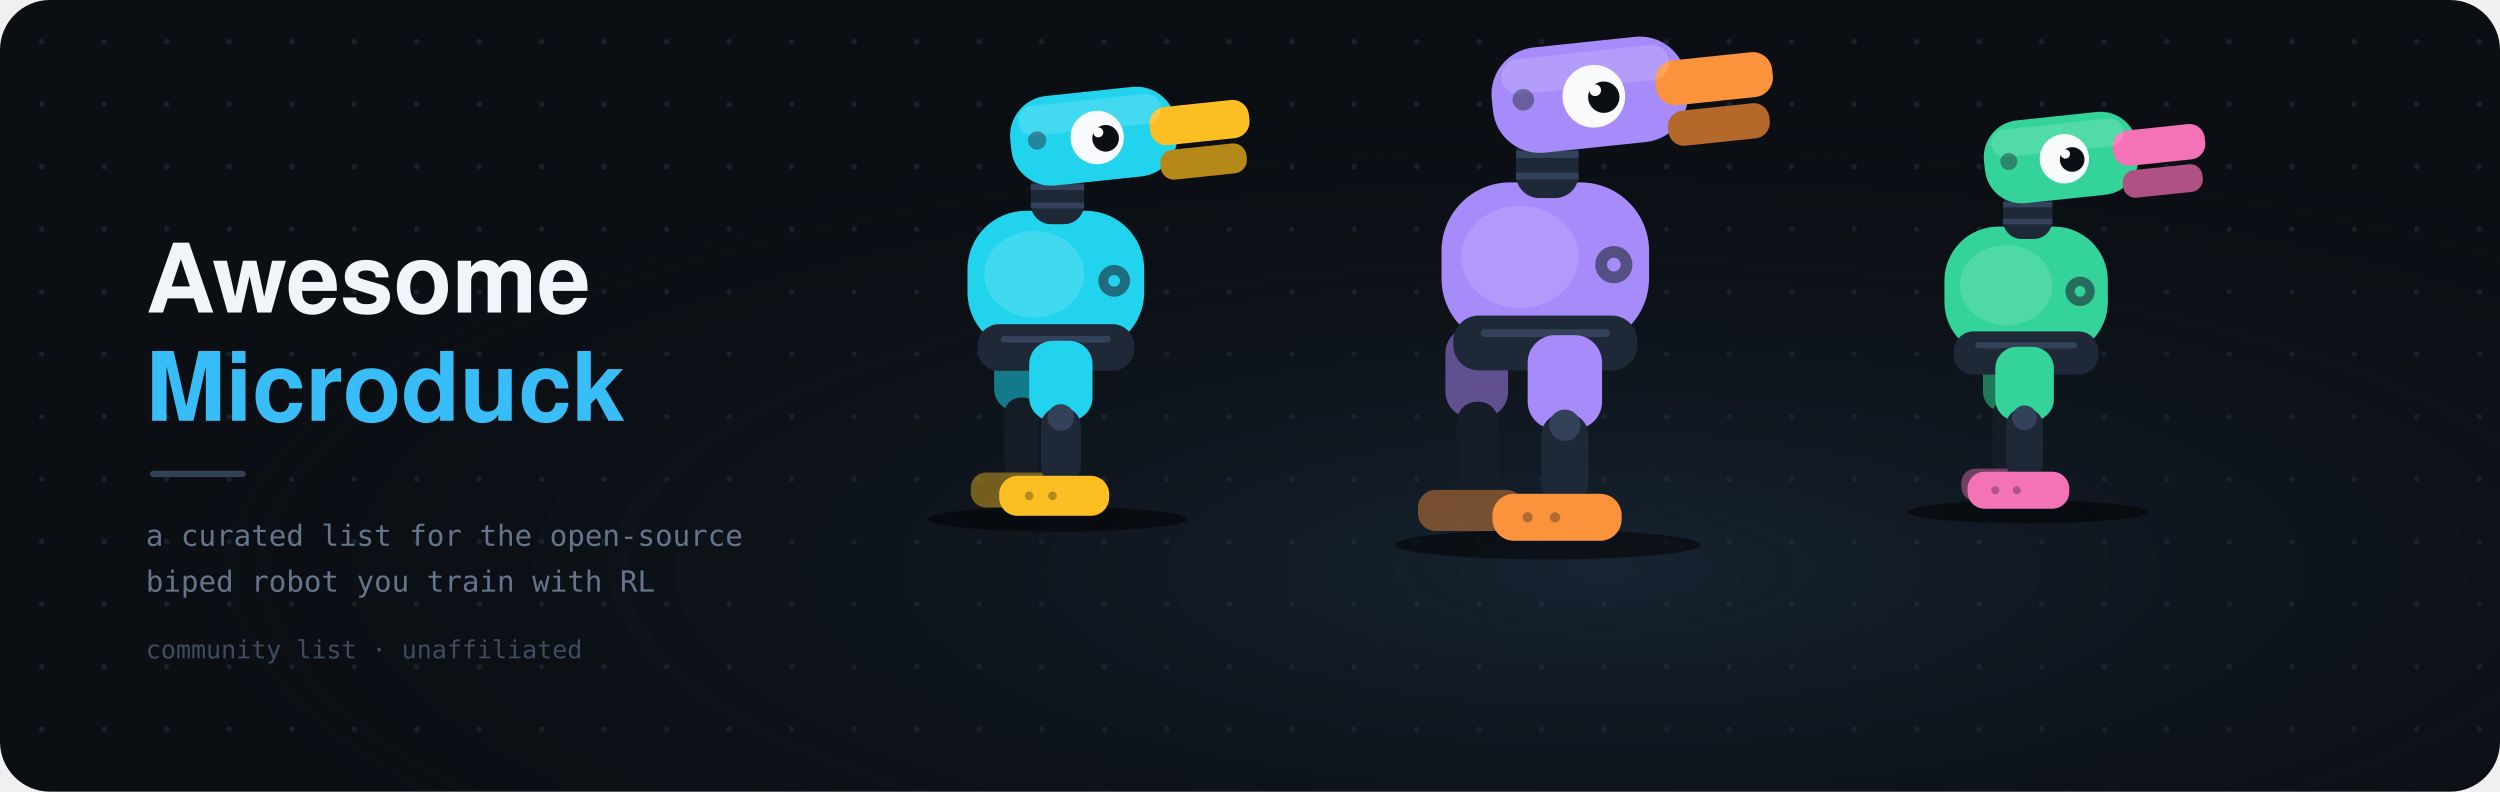
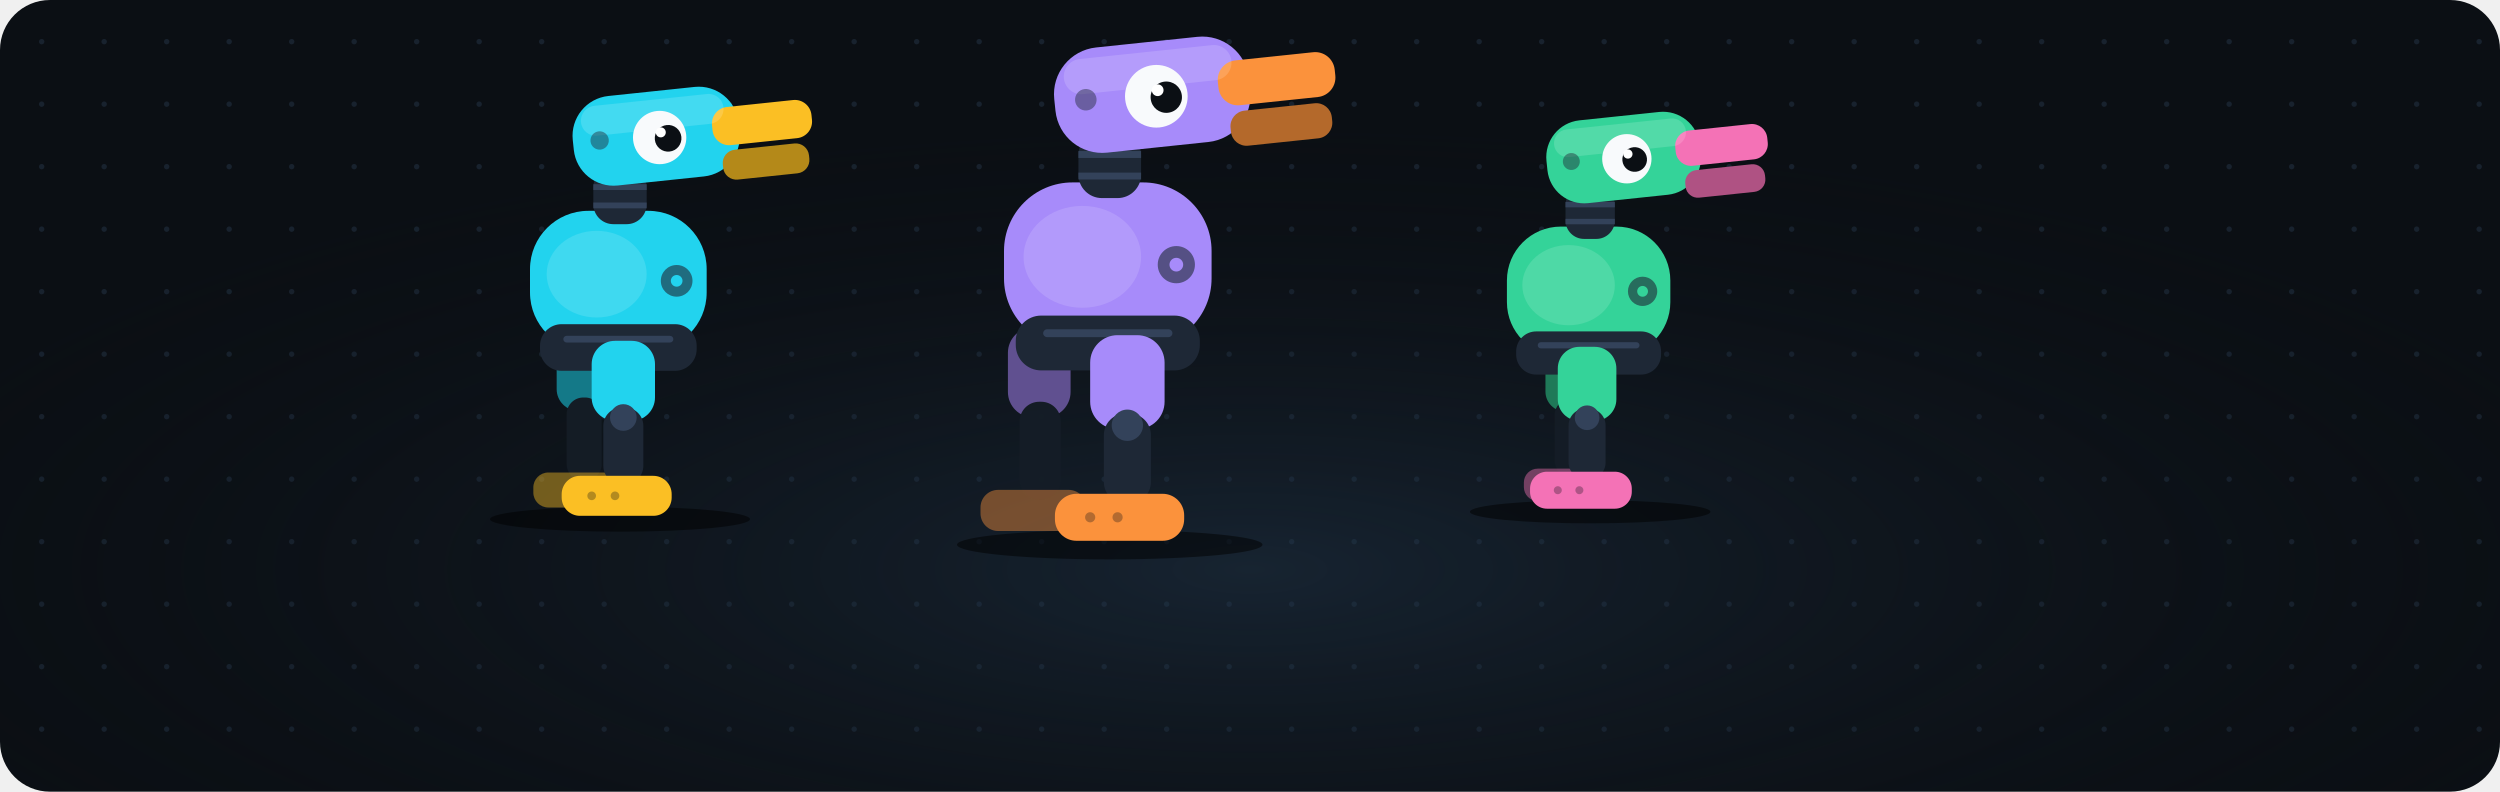
- <svg xmlns="http://www.w3.org/2000/svg" viewBox="0 0 1200 380" width="1200" height="380" role="img" aria-label="Three stylised biped duck robots in cyan, violet and green — an original illustration for the Awesome Microduck list">
+ <svg xmlns="http://www.w3.org/2000/svg" viewBox="0 0 1200 380" width="1200" height="380" role="img" aria-label="Three stylised biped duck robots in cyan, violet and green, an original illustration">
  <defs>
    <clipPath id="c">
      <rect width="1200" height="380" rx="24" />
    </clipPath>
-     <radialGradient id="g" cx="64%" cy="72%" r="58%">
+     <radialGradient id="g" cx="50%" cy="72%" r="58%">
      <stop offset="0" stop-color="#22384E" stop-opacity=".5" />
      <stop offset="1" stop-color="#0B0F14" stop-opacity="0" />
    </radialGradient>
  </defs>
  <g clip-path="url(#c)">
    <rect width="1200" height="380" fill="#0B0F14" />
    <circle cx="20" cy="20" r="1.3" fill="#18222E" />
    <circle cx="20" cy="50" r="1.3" fill="#18222E" />
    <circle cx="20" cy="80" r="1.3" fill="#18222E" />
    <circle cx="20" cy="110" r="1.3" fill="#18222E" />
    <circle cx="20" cy="140" r="1.3" fill="#18222E" />
    <circle cx="20" cy="170" r="1.3" fill="#18222E" />
    <circle cx="20" cy="200" r="1.3" fill="#18222E" />
    <circle cx="20" cy="230" r="1.3" fill="#18222E" />
    <circle cx="20" cy="260" r="1.3" fill="#18222E" />
    <circle cx="20" cy="290" r="1.3" fill="#18222E" />
    <circle cx="20" cy="320" r="1.3" fill="#18222E" />
    <circle cx="20" cy="350" r="1.3" fill="#18222E" />
    <circle cx="50" cy="20" r="1.3" fill="#18222E" />
    <circle cx="50" cy="50" r="1.3" fill="#18222E" />
    <circle cx="50" cy="80" r="1.3" fill="#18222E" />
    <circle cx="50" cy="110" r="1.3" fill="#18222E" />
    <circle cx="50" cy="140" r="1.3" fill="#18222E" />
    <circle cx="50" cy="170" r="1.3" fill="#18222E" />
    <circle cx="50" cy="200" r="1.3" fill="#18222E" />
    <circle cx="50" cy="230" r="1.3" fill="#18222E" />
    <circle cx="50" cy="260" r="1.3" fill="#18222E" />
    <circle cx="50" cy="290" r="1.3" fill="#18222E" />
    <circle cx="50" cy="320" r="1.3" fill="#18222E" />
    <circle cx="50" cy="350" r="1.3" fill="#18222E" />
    <circle cx="80" cy="20" r="1.3" fill="#18222E" />
    <circle cx="80" cy="50" r="1.3" fill="#18222E" />
    <circle cx="80" cy="80" r="1.3" fill="#18222E" />
    <circle cx="80" cy="110" r="1.3" fill="#18222E" />
    <circle cx="80" cy="140" r="1.3" fill="#18222E" />
    <circle cx="80" cy="170" r="1.3" fill="#18222E" />
    <circle cx="80" cy="200" r="1.3" fill="#18222E" />
    <circle cx="80" cy="230" r="1.3" fill="#18222E" />
    <circle cx="80" cy="260" r="1.3" fill="#18222E" />
    <circle cx="80" cy="290" r="1.3" fill="#18222E" />
    <circle cx="80" cy="320" r="1.3" fill="#18222E" />
    <circle cx="80" cy="350" r="1.3" fill="#18222E" />
    <circle cx="110" cy="20" r="1.3" fill="#18222E" />
    <circle cx="110" cy="50" r="1.3" fill="#18222E" />
    <circle cx="110" cy="80" r="1.3" fill="#18222E" />
    <circle cx="110" cy="110" r="1.3" fill="#18222E" />
    <circle cx="110" cy="140" r="1.3" fill="#18222E" />
    <circle cx="110" cy="170" r="1.3" fill="#18222E" />
    <circle cx="110" cy="200" r="1.3" fill="#18222E" />
    <circle cx="110" cy="230" r="1.3" fill="#18222E" />
    <circle cx="110" cy="260" r="1.3" fill="#18222E" />
    <circle cx="110" cy="290" r="1.3" fill="#18222E" />
    <circle cx="110" cy="320" r="1.3" fill="#18222E" />
    <circle cx="110" cy="350" r="1.3" fill="#18222E" />
    <circle cx="140" cy="20" r="1.3" fill="#18222E" />
    <circle cx="140" cy="50" r="1.3" fill="#18222E" />
    <circle cx="140" cy="80" r="1.3" fill="#18222E" />
    <circle cx="140" cy="110" r="1.3" fill="#18222E" />
    <circle cx="140" cy="140" r="1.3" fill="#18222E" />
    <circle cx="140" cy="170" r="1.3" fill="#18222E" />
    <circle cx="140" cy="200" r="1.3" fill="#18222E" />
    <circle cx="140" cy="230" r="1.3" fill="#18222E" />
    <circle cx="140" cy="260" r="1.3" fill="#18222E" />
    <circle cx="140" cy="290" r="1.3" fill="#18222E" />
    <circle cx="140" cy="320" r="1.3" fill="#18222E" />
    <circle cx="140" cy="350" r="1.3" fill="#18222E" />
    <circle cx="170" cy="20" r="1.3" fill="#18222E" />
    <circle cx="170" cy="50" r="1.3" fill="#18222E" />
    <circle cx="170" cy="80" r="1.3" fill="#18222E" />
    <circle cx="170" cy="110" r="1.3" fill="#18222E" />
    <circle cx="170" cy="140" r="1.3" fill="#18222E" />
    <circle cx="170" cy="170" r="1.3" fill="#18222E" />
    <circle cx="170" cy="200" r="1.3" fill="#18222E" />
    <circle cx="170" cy="230" r="1.3" fill="#18222E" />
    <circle cx="170" cy="260" r="1.3" fill="#18222E" />
    <circle cx="170" cy="290" r="1.3" fill="#18222E" />
    <circle cx="170" cy="320" r="1.3" fill="#18222E" />
    <circle cx="170" cy="350" r="1.3" fill="#18222E" />
    <circle cx="200" cy="20" r="1.3" fill="#18222E" />
    <circle cx="200" cy="50" r="1.3" fill="#18222E" />
    <circle cx="200" cy="80" r="1.3" fill="#18222E" />
    <circle cx="200" cy="110" r="1.3" fill="#18222E" />
    <circle cx="200" cy="140" r="1.3" fill="#18222E" />
    <circle cx="200" cy="170" r="1.3" fill="#18222E" />
    <circle cx="200" cy="200" r="1.3" fill="#18222E" />
    <circle cx="200" cy="230" r="1.3" fill="#18222E" />
    <circle cx="200" cy="260" r="1.3" fill="#18222E" />
    <circle cx="200" cy="290" r="1.3" fill="#18222E" />
    <circle cx="200" cy="320" r="1.3" fill="#18222E" />
    <circle cx="200" cy="350" r="1.3" fill="#18222E" />
    <circle cx="230" cy="20" r="1.3" fill="#18222E" />
    <circle cx="230" cy="50" r="1.3" fill="#18222E" />
    <circle cx="230" cy="80" r="1.3" fill="#18222E" />
    <circle cx="230" cy="110" r="1.3" fill="#18222E" />
    <circle cx="230" cy="140" r="1.3" fill="#18222E" />
    <circle cx="230" cy="170" r="1.3" fill="#18222E" />
    <circle cx="230" cy="200" r="1.3" fill="#18222E" />
    <circle cx="230" cy="230" r="1.3" fill="#18222E" />
    <circle cx="230" cy="260" r="1.3" fill="#18222E" />
    <circle cx="230" cy="290" r="1.3" fill="#18222E" />
    <circle cx="230" cy="320" r="1.3" fill="#18222E" />
    <circle cx="230" cy="350" r="1.3" fill="#18222E" />
    <circle cx="260" cy="20" r="1.3" fill="#18222E" />
    <circle cx="260" cy="50" r="1.3" fill="#18222E" />
    <circle cx="260" cy="80" r="1.3" fill="#18222E" />
    <circle cx="260" cy="110" r="1.3" fill="#18222E" />
    <circle cx="260" cy="140" r="1.3" fill="#18222E" />
    <circle cx="260" cy="170" r="1.3" fill="#18222E" />
    <circle cx="260" cy="200" r="1.3" fill="#18222E" />
    <circle cx="260" cy="230" r="1.3" fill="#18222E" />
    <circle cx="260" cy="260" r="1.3" fill="#18222E" />
    <circle cx="260" cy="290" r="1.3" fill="#18222E" />
    <circle cx="260" cy="320" r="1.3" fill="#18222E" />
    <circle cx="260" cy="350" r="1.3" fill="#18222E" />
    <circle cx="290" cy="20" r="1.3" fill="#18222E" />
    <circle cx="290" cy="50" r="1.3" fill="#18222E" />
    <circle cx="290" cy="80" r="1.3" fill="#18222E" />
    <circle cx="290" cy="110" r="1.3" fill="#18222E" />
    <circle cx="290" cy="140" r="1.3" fill="#18222E" />
    <circle cx="290" cy="170" r="1.3" fill="#18222E" />
    <circle cx="290" cy="200" r="1.3" fill="#18222E" />
    <circle cx="290" cy="230" r="1.3" fill="#18222E" />
    <circle cx="290" cy="260" r="1.3" fill="#18222E" />
    <circle cx="290" cy="290" r="1.3" fill="#18222E" />
    <circle cx="290" cy="320" r="1.3" fill="#18222E" />
    <circle cx="290" cy="350" r="1.3" fill="#18222E" />
    <circle cx="320" cy="20" r="1.3" fill="#18222E" />
    <circle cx="320" cy="50" r="1.3" fill="#18222E" />
    <circle cx="320" cy="80" r="1.3" fill="#18222E" />
    <circle cx="320" cy="110" r="1.3" fill="#18222E" />
    <circle cx="320" cy="140" r="1.3" fill="#18222E" />
    <circle cx="320" cy="170" r="1.3" fill="#18222E" />
    <circle cx="320" cy="200" r="1.3" fill="#18222E" />
    <circle cx="320" cy="230" r="1.3" fill="#18222E" />
    <circle cx="320" cy="260" r="1.3" fill="#18222E" />
    <circle cx="320" cy="290" r="1.3" fill="#18222E" />
    <circle cx="320" cy="320" r="1.3" fill="#18222E" />
    <circle cx="320" cy="350" r="1.3" fill="#18222E" />
    <circle cx="350" cy="20" r="1.3" fill="#18222E" />
    <circle cx="350" cy="50" r="1.3" fill="#18222E" />
    <circle cx="350" cy="80" r="1.3" fill="#18222E" />
    <circle cx="350" cy="110" r="1.3" fill="#18222E" />
    <circle cx="350" cy="140" r="1.3" fill="#18222E" />
    <circle cx="350" cy="170" r="1.3" fill="#18222E" />
    <circle cx="350" cy="200" r="1.3" fill="#18222E" />
    <circle cx="350" cy="230" r="1.3" fill="#18222E" />
    <circle cx="350" cy="260" r="1.3" fill="#18222E" />
    <circle cx="350" cy="290" r="1.3" fill="#18222E" />
    <circle cx="350" cy="320" r="1.3" fill="#18222E" />
    <circle cx="350" cy="350" r="1.3" fill="#18222E" />
    <circle cx="380" cy="20" r="1.3" fill="#18222E" />
    <circle cx="380" cy="50" r="1.3" fill="#18222E" />
    <circle cx="380" cy="80" r="1.3" fill="#18222E" />
    <circle cx="380" cy="110" r="1.3" fill="#18222E" />
    <circle cx="380" cy="140" r="1.3" fill="#18222E" />
    <circle cx="380" cy="170" r="1.3" fill="#18222E" />
    <circle cx="380" cy="200" r="1.3" fill="#18222E" />
    <circle cx="380" cy="230" r="1.3" fill="#18222E" />
    <circle cx="380" cy="260" r="1.3" fill="#18222E" />
    <circle cx="380" cy="290" r="1.3" fill="#18222E" />
    <circle cx="380" cy="320" r="1.3" fill="#18222E" />
    <circle cx="380" cy="350" r="1.3" fill="#18222E" />
    <circle cx="410" cy="20" r="1.3" fill="#18222E" />
    <circle cx="410" cy="50" r="1.3" fill="#18222E" />
    <circle cx="410" cy="80" r="1.3" fill="#18222E" />
    <circle cx="410" cy="110" r="1.3" fill="#18222E" />
    <circle cx="410" cy="140" r="1.3" fill="#18222E" />
    <circle cx="410" cy="170" r="1.3" fill="#18222E" />
    <circle cx="410" cy="200" r="1.3" fill="#18222E" />
    <circle cx="410" cy="230" r="1.3" fill="#18222E" />
    <circle cx="410" cy="260" r="1.3" fill="#18222E" />
    <circle cx="410" cy="290" r="1.3" fill="#18222E" />
    <circle cx="410" cy="320" r="1.3" fill="#18222E" />
    <circle cx="410" cy="350" r="1.3" fill="#18222E" />
    <circle cx="440" cy="20" r="1.3" fill="#18222E" />
    <circle cx="440" cy="50" r="1.3" fill="#18222E" />
    <circle cx="440" cy="80" r="1.3" fill="#18222E" />
    <circle cx="440" cy="110" r="1.3" fill="#18222E" />
    <circle cx="440" cy="140" r="1.3" fill="#18222E" />
    <circle cx="440" cy="170" r="1.3" fill="#18222E" />
    <circle cx="440" cy="200" r="1.3" fill="#18222E" />
    <circle cx="440" cy="230" r="1.3" fill="#18222E" />
    <circle cx="440" cy="260" r="1.3" fill="#18222E" />
    <circle cx="440" cy="290" r="1.3" fill="#18222E" />
    <circle cx="440" cy="320" r="1.3" fill="#18222E" />
    <circle cx="440" cy="350" r="1.3" fill="#18222E" />
    <circle cx="470" cy="20" r="1.3" fill="#18222E" />
    <circle cx="470" cy="50" r="1.3" fill="#18222E" />
    <circle cx="470" cy="80" r="1.3" fill="#18222E" />
    <circle cx="470" cy="110" r="1.3" fill="#18222E" />
    <circle cx="470" cy="140" r="1.3" fill="#18222E" />
    <circle cx="470" cy="170" r="1.3" fill="#18222E" />
    <circle cx="470" cy="200" r="1.3" fill="#18222E" />
    <circle cx="470" cy="230" r="1.3" fill="#18222E" />
    <circle cx="470" cy="260" r="1.3" fill="#18222E" />
    <circle cx="470" cy="290" r="1.3" fill="#18222E" />
    <circle cx="470" cy="320" r="1.3" fill="#18222E" />
    <circle cx="470" cy="350" r="1.3" fill="#18222E" />
    <circle cx="500" cy="20" r="1.3" fill="#18222E" />
    <circle cx="500" cy="50" r="1.3" fill="#18222E" />
    <circle cx="500" cy="80" r="1.3" fill="#18222E" />
    <circle cx="500" cy="110" r="1.3" fill="#18222E" />
    <circle cx="500" cy="140" r="1.3" fill="#18222E" />
    <circle cx="500" cy="170" r="1.3" fill="#18222E" />
    <circle cx="500" cy="200" r="1.3" fill="#18222E" />
    <circle cx="500" cy="230" r="1.3" fill="#18222E" />
    <circle cx="500" cy="260" r="1.3" fill="#18222E" />
    <circle cx="500" cy="290" r="1.3" fill="#18222E" />
    <circle cx="500" cy="320" r="1.3" fill="#18222E" />
    <circle cx="500" cy="350" r="1.3" fill="#18222E" />
    <circle cx="530" cy="20" r="1.3" fill="#18222E" />
    <circle cx="530" cy="50" r="1.3" fill="#18222E" />
    <circle cx="530" cy="80" r="1.3" fill="#18222E" />
    <circle cx="530" cy="110" r="1.3" fill="#18222E" />
    <circle cx="530" cy="140" r="1.3" fill="#18222E" />
    <circle cx="530" cy="170" r="1.3" fill="#18222E" />
    <circle cx="530" cy="200" r="1.3" fill="#18222E" />
    <circle cx="530" cy="230" r="1.3" fill="#18222E" />
    <circle cx="530" cy="260" r="1.3" fill="#18222E" />
    <circle cx="530" cy="290" r="1.3" fill="#18222E" />
    <circle cx="530" cy="320" r="1.3" fill="#18222E" />
    <circle cx="530" cy="350" r="1.3" fill="#18222E" />
    <circle cx="560" cy="20" r="1.3" fill="#18222E" />
    <circle cx="560" cy="50" r="1.3" fill="#18222E" />
    <circle cx="560" cy="80" r="1.3" fill="#18222E" />
    <circle cx="560" cy="110" r="1.3" fill="#18222E" />
    <circle cx="560" cy="140" r="1.3" fill="#18222E" />
    <circle cx="560" cy="170" r="1.3" fill="#18222E" />
    <circle cx="560" cy="200" r="1.3" fill="#18222E" />
    <circle cx="560" cy="230" r="1.3" fill="#18222E" />
    <circle cx="560" cy="260" r="1.3" fill="#18222E" />
    <circle cx="560" cy="290" r="1.3" fill="#18222E" />
    <circle cx="560" cy="320" r="1.3" fill="#18222E" />
    <circle cx="560" cy="350" r="1.3" fill="#18222E" />
    <circle cx="590" cy="20" r="1.3" fill="#18222E" />
    <circle cx="590" cy="50" r="1.3" fill="#18222E" />
    <circle cx="590" cy="80" r="1.3" fill="#18222E" />
    <circle cx="590" cy="110" r="1.3" fill="#18222E" />
    <circle cx="590" cy="140" r="1.3" fill="#18222E" />
    <circle cx="590" cy="170" r="1.3" fill="#18222E" />
    <circle cx="590" cy="200" r="1.3" fill="#18222E" />
    <circle cx="590" cy="230" r="1.3" fill="#18222E" />
    <circle cx="590" cy="260" r="1.3" fill="#18222E" />
    <circle cx="590" cy="290" r="1.3" fill="#18222E" />
    <circle cx="590" cy="320" r="1.3" fill="#18222E" />
    <circle cx="590" cy="350" r="1.3" fill="#18222E" />
    <circle cx="620" cy="20" r="1.3" fill="#18222E" />
    <circle cx="620" cy="50" r="1.3" fill="#18222E" />
    <circle cx="620" cy="80" r="1.3" fill="#18222E" />
    <circle cx="620" cy="110" r="1.3" fill="#18222E" />
    <circle cx="620" cy="140" r="1.3" fill="#18222E" />
    <circle cx="620" cy="170" r="1.3" fill="#18222E" />
    <circle cx="620" cy="200" r="1.3" fill="#18222E" />
    <circle cx="620" cy="230" r="1.3" fill="#18222E" />
    <circle cx="620" cy="260" r="1.3" fill="#18222E" />
    <circle cx="620" cy="290" r="1.3" fill="#18222E" />
    <circle cx="620" cy="320" r="1.3" fill="#18222E" />
    <circle cx="620" cy="350" r="1.3" fill="#18222E" />
    <circle cx="650" cy="20" r="1.3" fill="#18222E" />
    <circle cx="650" cy="50" r="1.3" fill="#18222E" />
    <circle cx="650" cy="80" r="1.3" fill="#18222E" />
    <circle cx="650" cy="110" r="1.3" fill="#18222E" />
    <circle cx="650" cy="140" r="1.3" fill="#18222E" />
    <circle cx="650" cy="170" r="1.3" fill="#18222E" />
    <circle cx="650" cy="200" r="1.3" fill="#18222E" />
    <circle cx="650" cy="230" r="1.3" fill="#18222E" />
    <circle cx="650" cy="260" r="1.3" fill="#18222E" />
    <circle cx="650" cy="290" r="1.3" fill="#18222E" />
    <circle cx="650" cy="320" r="1.3" fill="#18222E" />
    <circle cx="650" cy="350" r="1.3" fill="#18222E" />
    <circle cx="680" cy="20" r="1.3" fill="#18222E" />
    <circle cx="680" cy="50" r="1.3" fill="#18222E" />
    <circle cx="680" cy="80" r="1.3" fill="#18222E" />
    <circle cx="680" cy="110" r="1.3" fill="#18222E" />
    <circle cx="680" cy="140" r="1.3" fill="#18222E" />
    <circle cx="680" cy="170" r="1.3" fill="#18222E" />
    <circle cx="680" cy="200" r="1.3" fill="#18222E" />
    <circle cx="680" cy="230" r="1.3" fill="#18222E" />
    <circle cx="680" cy="260" r="1.3" fill="#18222E" />
    <circle cx="680" cy="290" r="1.3" fill="#18222E" />
    <circle cx="680" cy="320" r="1.3" fill="#18222E" />
    <circle cx="680" cy="350" r="1.3" fill="#18222E" />
    <circle cx="710" cy="20" r="1.3" fill="#18222E" />
    <circle cx="710" cy="50" r="1.3" fill="#18222E" />
    <circle cx="710" cy="80" r="1.3" fill="#18222E" />
    <circle cx="710" cy="110" r="1.3" fill="#18222E" />
    <circle cx="710" cy="140" r="1.3" fill="#18222E" />
    <circle cx="710" cy="170" r="1.3" fill="#18222E" />
    <circle cx="710" cy="200" r="1.3" fill="#18222E" />
    <circle cx="710" cy="230" r="1.3" fill="#18222E" />
    <circle cx="710" cy="260" r="1.3" fill="#18222E" />
    <circle cx="710" cy="290" r="1.3" fill="#18222E" />
    <circle cx="710" cy="320" r="1.3" fill="#18222E" />
    <circle cx="710" cy="350" r="1.3" fill="#18222E" />
    <circle cx="740" cy="20" r="1.3" fill="#18222E" />
    <circle cx="740" cy="50" r="1.3" fill="#18222E" />
    <circle cx="740" cy="80" r="1.3" fill="#18222E" />
    <circle cx="740" cy="110" r="1.3" fill="#18222E" />
    <circle cx="740" cy="140" r="1.3" fill="#18222E" />
    <circle cx="740" cy="170" r="1.3" fill="#18222E" />
    <circle cx="740" cy="200" r="1.3" fill="#18222E" />
    <circle cx="740" cy="230" r="1.3" fill="#18222E" />
    <circle cx="740" cy="260" r="1.3" fill="#18222E" />
    <circle cx="740" cy="290" r="1.3" fill="#18222E" />
    <circle cx="740" cy="320" r="1.3" fill="#18222E" />
    <circle cx="740" cy="350" r="1.3" fill="#18222E" />
    <circle cx="770" cy="20" r="1.3" fill="#18222E" />
    <circle cx="770" cy="50" r="1.3" fill="#18222E" />
    <circle cx="770" cy="80" r="1.3" fill="#18222E" />
    <circle cx="770" cy="110" r="1.3" fill="#18222E" />
    <circle cx="770" cy="140" r="1.3" fill="#18222E" />
    <circle cx="770" cy="170" r="1.3" fill="#18222E" />
    <circle cx="770" cy="200" r="1.3" fill="#18222E" />
    <circle cx="770" cy="230" r="1.3" fill="#18222E" />
    <circle cx="770" cy="260" r="1.3" fill="#18222E" />
    <circle cx="770" cy="290" r="1.3" fill="#18222E" />
    <circle cx="770" cy="320" r="1.3" fill="#18222E" />
    <circle cx="770" cy="350" r="1.3" fill="#18222E" />
    <circle cx="800" cy="20" r="1.3" fill="#18222E" />
    <circle cx="800" cy="50" r="1.3" fill="#18222E" />
    <circle cx="800" cy="80" r="1.3" fill="#18222E" />
    <circle cx="800" cy="110" r="1.3" fill="#18222E" />
    <circle cx="800" cy="140" r="1.3" fill="#18222E" />
    <circle cx="800" cy="170" r="1.3" fill="#18222E" />
    <circle cx="800" cy="200" r="1.3" fill="#18222E" />
    <circle cx="800" cy="230" r="1.3" fill="#18222E" />
    <circle cx="800" cy="260" r="1.3" fill="#18222E" />
    <circle cx="800" cy="290" r="1.3" fill="#18222E" />
    <circle cx="800" cy="320" r="1.3" fill="#18222E" />
    <circle cx="800" cy="350" r="1.3" fill="#18222E" />
    <circle cx="830" cy="20" r="1.3" fill="#18222E" />
    <circle cx="830" cy="50" r="1.3" fill="#18222E" />
    <circle cx="830" cy="80" r="1.3" fill="#18222E" />
    <circle cx="830" cy="110" r="1.3" fill="#18222E" />
    <circle cx="830" cy="140" r="1.3" fill="#18222E" />
    <circle cx="830" cy="170" r="1.3" fill="#18222E" />
    <circle cx="830" cy="200" r="1.3" fill="#18222E" />
    <circle cx="830" cy="230" r="1.3" fill="#18222E" />
    <circle cx="830" cy="260" r="1.3" fill="#18222E" />
    <circle cx="830" cy="290" r="1.3" fill="#18222E" />
    <circle cx="830" cy="320" r="1.3" fill="#18222E" />
    <circle cx="830" cy="350" r="1.3" fill="#18222E" />
    <circle cx="860" cy="20" r="1.3" fill="#18222E" />
    <circle cx="860" cy="50" r="1.3" fill="#18222E" />
    <circle cx="860" cy="80" r="1.3" fill="#18222E" />
    <circle cx="860" cy="110" r="1.3" fill="#18222E" />
    <circle cx="860" cy="140" r="1.3" fill="#18222E" />
    <circle cx="860" cy="170" r="1.3" fill="#18222E" />
    <circle cx="860" cy="200" r="1.3" fill="#18222E" />
    <circle cx="860" cy="230" r="1.3" fill="#18222E" />
    <circle cx="860" cy="260" r="1.3" fill="#18222E" />
    <circle cx="860" cy="290" r="1.3" fill="#18222E" />
    <circle cx="860" cy="320" r="1.3" fill="#18222E" />
    <circle cx="860" cy="350" r="1.3" fill="#18222E" />
    <circle cx="890" cy="20" r="1.3" fill="#18222E" />
    <circle cx="890" cy="50" r="1.3" fill="#18222E" />
    <circle cx="890" cy="80" r="1.3" fill="#18222E" />
    <circle cx="890" cy="110" r="1.3" fill="#18222E" />
    <circle cx="890" cy="140" r="1.3" fill="#18222E" />
    <circle cx="890" cy="170" r="1.3" fill="#18222E" />
    <circle cx="890" cy="200" r="1.3" fill="#18222E" />
    <circle cx="890" cy="230" r="1.3" fill="#18222E" />
    <circle cx="890" cy="260" r="1.3" fill="#18222E" />
    <circle cx="890" cy="290" r="1.3" fill="#18222E" />
    <circle cx="890" cy="320" r="1.3" fill="#18222E" />
    <circle cx="890" cy="350" r="1.3" fill="#18222E" />
    <circle cx="920" cy="20" r="1.3" fill="#18222E" />
    <circle cx="920" cy="50" r="1.3" fill="#18222E" />
    <circle cx="920" cy="80" r="1.3" fill="#18222E" />
    <circle cx="920" cy="110" r="1.3" fill="#18222E" />
    <circle cx="920" cy="140" r="1.3" fill="#18222E" />
    <circle cx="920" cy="170" r="1.3" fill="#18222E" />
    <circle cx="920" cy="200" r="1.3" fill="#18222E" />
    <circle cx="920" cy="230" r="1.3" fill="#18222E" />
    <circle cx="920" cy="260" r="1.3" fill="#18222E" />
    <circle cx="920" cy="290" r="1.3" fill="#18222E" />
    <circle cx="920" cy="320" r="1.3" fill="#18222E" />
    <circle cx="920" cy="350" r="1.3" fill="#18222E" />
    <circle cx="950" cy="20" r="1.3" fill="#18222E" />
    <circle cx="950" cy="50" r="1.3" fill="#18222E" />
    <circle cx="950" cy="80" r="1.3" fill="#18222E" />
    <circle cx="950" cy="110" r="1.3" fill="#18222E" />
    <circle cx="950" cy="140" r="1.3" fill="#18222E" />
    <circle cx="950" cy="170" r="1.3" fill="#18222E" />
    <circle cx="950" cy="200" r="1.3" fill="#18222E" />
    <circle cx="950" cy="230" r="1.3" fill="#18222E" />
    <circle cx="950" cy="260" r="1.3" fill="#18222E" />
    <circle cx="950" cy="290" r="1.3" fill="#18222E" />
    <circle cx="950" cy="320" r="1.3" fill="#18222E" />
    <circle cx="950" cy="350" r="1.3" fill="#18222E" />
    <circle cx="980" cy="20" r="1.3" fill="#18222E" />
    <circle cx="980" cy="50" r="1.3" fill="#18222E" />
    <circle cx="980" cy="80" r="1.3" fill="#18222E" />
    <circle cx="980" cy="110" r="1.3" fill="#18222E" />
    <circle cx="980" cy="140" r="1.3" fill="#18222E" />
    <circle cx="980" cy="170" r="1.3" fill="#18222E" />
    <circle cx="980" cy="200" r="1.3" fill="#18222E" />
    <circle cx="980" cy="230" r="1.3" fill="#18222E" />
    <circle cx="980" cy="260" r="1.3" fill="#18222E" />
    <circle cx="980" cy="290" r="1.3" fill="#18222E" />
    <circle cx="980" cy="320" r="1.3" fill="#18222E" />
    <circle cx="980" cy="350" r="1.3" fill="#18222E" />
    <circle cx="1010" cy="20" r="1.3" fill="#18222E" />
    <circle cx="1010" cy="50" r="1.3" fill="#18222E" />
    <circle cx="1010" cy="80" r="1.3" fill="#18222E" />
    <circle cx="1010" cy="110" r="1.3" fill="#18222E" />
    <circle cx="1010" cy="140" r="1.3" fill="#18222E" />
    <circle cx="1010" cy="170" r="1.3" fill="#18222E" />
    <circle cx="1010" cy="200" r="1.3" fill="#18222E" />
    <circle cx="1010" cy="230" r="1.3" fill="#18222E" />
    <circle cx="1010" cy="260" r="1.3" fill="#18222E" />
    <circle cx="1010" cy="290" r="1.3" fill="#18222E" />
    <circle cx="1010" cy="320" r="1.3" fill="#18222E" />
    <circle cx="1010" cy="350" r="1.3" fill="#18222E" />
    <circle cx="1040" cy="20" r="1.3" fill="#18222E" />
    <circle cx="1040" cy="50" r="1.3" fill="#18222E" />
    <circle cx="1040" cy="80" r="1.3" fill="#18222E" />
    <circle cx="1040" cy="110" r="1.3" fill="#18222E" />
    <circle cx="1040" cy="140" r="1.3" fill="#18222E" />
    <circle cx="1040" cy="170" r="1.3" fill="#18222E" />
    <circle cx="1040" cy="200" r="1.3" fill="#18222E" />
    <circle cx="1040" cy="230" r="1.3" fill="#18222E" />
    <circle cx="1040" cy="260" r="1.3" fill="#18222E" />
    <circle cx="1040" cy="290" r="1.3" fill="#18222E" />
    <circle cx="1040" cy="320" r="1.3" fill="#18222E" />
    <circle cx="1040" cy="350" r="1.3" fill="#18222E" />
    <circle cx="1070" cy="20" r="1.3" fill="#18222E" />
    <circle cx="1070" cy="50" r="1.3" fill="#18222E" />
    <circle cx="1070" cy="80" r="1.3" fill="#18222E" />
    <circle cx="1070" cy="110" r="1.3" fill="#18222E" />
    <circle cx="1070" cy="140" r="1.3" fill="#18222E" />
    <circle cx="1070" cy="170" r="1.3" fill="#18222E" />
    <circle cx="1070" cy="200" r="1.3" fill="#18222E" />
    <circle cx="1070" cy="230" r="1.3" fill="#18222E" />
    <circle cx="1070" cy="260" r="1.3" fill="#18222E" />
    <circle cx="1070" cy="290" r="1.3" fill="#18222E" />
    <circle cx="1070" cy="320" r="1.3" fill="#18222E" />
    <circle cx="1070" cy="350" r="1.3" fill="#18222E" />
    <circle cx="1100" cy="20" r="1.3" fill="#18222E" />
    <circle cx="1100" cy="50" r="1.3" fill="#18222E" />
    <circle cx="1100" cy="80" r="1.3" fill="#18222E" />
    <circle cx="1100" cy="110" r="1.3" fill="#18222E" />
    <circle cx="1100" cy="140" r="1.3" fill="#18222E" />
    <circle cx="1100" cy="170" r="1.3" fill="#18222E" />
    <circle cx="1100" cy="200" r="1.3" fill="#18222E" />
    <circle cx="1100" cy="230" r="1.3" fill="#18222E" />
    <circle cx="1100" cy="260" r="1.3" fill="#18222E" />
    <circle cx="1100" cy="290" r="1.3" fill="#18222E" />
    <circle cx="1100" cy="320" r="1.3" fill="#18222E" />
    <circle cx="1100" cy="350" r="1.3" fill="#18222E" />
    <circle cx="1130" cy="20" r="1.3" fill="#18222E" />
    <circle cx="1130" cy="50" r="1.3" fill="#18222E" />
    <circle cx="1130" cy="80" r="1.3" fill="#18222E" />
    <circle cx="1130" cy="110" r="1.3" fill="#18222E" />
    <circle cx="1130" cy="140" r="1.3" fill="#18222E" />
    <circle cx="1130" cy="170" r="1.3" fill="#18222E" />
    <circle cx="1130" cy="200" r="1.3" fill="#18222E" />
    <circle cx="1130" cy="230" r="1.3" fill="#18222E" />
    <circle cx="1130" cy="260" r="1.3" fill="#18222E" />
    <circle cx="1130" cy="290" r="1.3" fill="#18222E" />
    <circle cx="1130" cy="320" r="1.3" fill="#18222E" />
    <circle cx="1130" cy="350" r="1.3" fill="#18222E" />
    <circle cx="1160" cy="20" r="1.3" fill="#18222E" />
    <circle cx="1160" cy="50" r="1.3" fill="#18222E" />
    <circle cx="1160" cy="80" r="1.3" fill="#18222E" />
    <circle cx="1160" cy="110" r="1.3" fill="#18222E" />
    <circle cx="1160" cy="140" r="1.3" fill="#18222E" />
    <circle cx="1160" cy="170" r="1.3" fill="#18222E" />
    <circle cx="1160" cy="200" r="1.3" fill="#18222E" />
    <circle cx="1160" cy="230" r="1.3" fill="#18222E" />
    <circle cx="1160" cy="260" r="1.3" fill="#18222E" />
    <circle cx="1160" cy="290" r="1.3" fill="#18222E" />
    <circle cx="1160" cy="320" r="1.3" fill="#18222E" />
    <circle cx="1160" cy="350" r="1.3" fill="#18222E" />
    <circle cx="1190" cy="20" r="1.3" fill="#18222E" />
    <circle cx="1190" cy="50" r="1.3" fill="#18222E" />
    <circle cx="1190" cy="80" r="1.3" fill="#18222E" />
    <circle cx="1190" cy="110" r="1.3" fill="#18222E" />
    <circle cx="1190" cy="140" r="1.3" fill="#18222E" />
    <circle cx="1190" cy="170" r="1.3" fill="#18222E" />
    <circle cx="1190" cy="200" r="1.3" fill="#18222E" />
    <circle cx="1190" cy="230" r="1.3" fill="#18222E" />
    <circle cx="1190" cy="260" r="1.3" fill="#18222E" />
    <circle cx="1190" cy="290" r="1.3" fill="#18222E" />
    <circle cx="1190" cy="320" r="1.3" fill="#18222E" />
    <circle cx="1190" cy="350" r="1.3" fill="#18222E" />
    <rect width="1200" height="380" fill="url(#g)" />
-     <g transform="translate(450,42) scale(0.8)">
-       <ellipse cx="72" cy="259" rx="78" ry="7.5" fill="#000" opacity=".5" />
-       <g transform="translate(-20,0)" opacity=".95">
-         <rect x="54" y="148" width="32" height="46" rx="13" fill="#147E8E" />
-         <rect x="60" y="186" width="21" height="50" rx="10" fill="#141C26" />
-         <rect x="40" y="231" width="54" height="21" rx="9" fill="#FBBF24" opacity=".45" />
+     <g transform="translate(-210,0)">
+       <g transform="translate(450,42) scale(0.8)">
+         <ellipse cx="72" cy="259" rx="78" ry="7.5" fill="#000" opacity=".5" />
+         <g transform="translate(-20,0)" opacity=".95">
+           <rect x="54" y="148" width="32" height="46" rx="13" fill="#147E8E" />
+           <rect x="60" y="186" width="21" height="50" rx="10" fill="#141C26" />
+           <rect x="40" y="231" width="54" height="21" rx="9" fill="#FBBF24" opacity=".45" />
+         </g>
+         <rect x="18" y="74" width="106" height="84" rx="35" fill="#22D3EE" />
+         <ellipse cx="58" cy="112" rx="30" ry="26" fill="#fff" opacity=".13" />
+         <circle cx="106" cy="116" r="9.5" fill="#1E2836" opacity=".6" />
+         <circle cx="106" cy="116" r="3.5" fill="#22D3EE" />
+         <rect x="24" y="142" width="94" height="28" rx="13" fill="#1E2836" />
+         <rect x="38" y="149" width="66" height="4" rx="2" fill="#33425A" />
+         <g transform="translate(9,0)">
+           <rect x="46" y="152" width="38" height="48" rx="14" fill="#22D3EE" />
+           <rect x="53" y="192" width="24" height="46" rx="11" fill="#1E2836" />
+           <circle cx="65" cy="198" r="8" fill="#33425A" />
+           <rect x="28" y="233" width="66" height="24" rx="11" fill="#FBBF24" />
+           <circle cx="46" cy="245" r="2.6" fill="#0B0F14" opacity=".3" />
+           <circle cx="60" cy="245" r="2.6" fill="#0B0F14" opacity=".3" />
+         </g>
+         <rect x="56" y="48" width="32" height="34" rx="12" fill="#1E2836" />
+         <rect x="56" y="58" width="32" height="3.5" fill="#33425A" />
+         <rect x="56" y="69" width="32" height="3.5" fill="#33425A" />
+         <g transform="rotate(-6 96 32)">
+           <rect x="44" y="2" width="100" height="54" rx="24" fill="#22D3EE" />
+           <rect x="128" y="16" width="60" height="23" rx="10" fill="#FBBF24" />
+           <rect x="132" y="42" width="52" height="18" rx="8" fill="#B48919" />
+           <rect x="50" y="7" width="86" height="18" rx="9" fill="#fff" opacity=".15" />
+           <circle cx="96" cy="30" r="16" fill="#F8FAFC" />
+           <circle cx="101" cy="31" r="8" fill="#0B0F14" />
+           <circle cx="97" cy="27" r="3" fill="#fff" />
+           <circle cx="60" cy="28" r="5.5" fill="#1E2836" opacity=".45" />
+         </g>
      </g>
-       <rect x="18" y="74" width="106" height="84" rx="35" fill="#22D3EE" />
-       <ellipse cx="58" cy="112" rx="30" ry="26" fill="#fff" opacity=".13" />
-       <circle cx="106" cy="116" r="9.5" fill="#1E2836" opacity=".6" />
-       <circle cx="106" cy="116" r="3.5" fill="#22D3EE" />
-       <rect x="24" y="142" width="94" height="28" rx="13" fill="#1E2836" />
-       <rect x="38" y="149" width="66" height="4" rx="2" fill="#33425A" />
-       <g transform="translate(9,0)">
-         <rect x="46" y="152" width="38" height="48" rx="14" fill="#22D3EE" />
-         <rect x="53" y="192" width="24" height="46" rx="11" fill="#1E2836" />
-         <circle cx="65" cy="198" r="8" fill="#33425A" />
-         <rect x="28" y="233" width="66" height="24" rx="11" fill="#FBBF24" />
-         <circle cx="46" cy="245" r="2.6" fill="#0B0F14" opacity=".3" />
-         <circle cx="60" cy="245" r="2.6" fill="#0B0F14" opacity=".3" />
+       <g transform="translate(675,18) scale(0.94)">
+         <ellipse cx="72" cy="259" rx="78" ry="7.5" fill="#000" opacity=".5" />
+         <g transform="translate(-34,0)" opacity=".95">
+           <rect x="54" y="148" width="32" height="46" rx="13" fill="#645396" />
+           <rect x="60" y="186" width="21" height="50" rx="10" fill="#141C26" />
+           <rect x="40" y="231" width="54" height="21" rx="9" fill="#FB923C" opacity=".45" />
+         </g>
+         <rect x="18" y="74" width="106" height="84" rx="35" fill="#A78BFA" />
+         <ellipse cx="58" cy="112" rx="30" ry="26" fill="#fff" opacity=".13" />
+         <circle cx="106" cy="116" r="9.5" fill="#1E2836" opacity=".6" />
+         <circle cx="106" cy="116" r="3.5" fill="#A78BFA" />
+         <rect x="24" y="142" width="94" height="28" rx="13" fill="#1E2836" />
+         <rect x="38" y="149" width="66" height="4" rx="2" fill="#33425A" />
+         <g transform="translate(16,0)">
+           <rect x="46" y="152" width="38" height="48" rx="14" fill="#A78BFA" />
+           <rect x="53" y="192" width="24" height="46" rx="11" fill="#1E2836" />
+           <circle cx="65" cy="198" r="8" fill="#33425A" />
+           <rect x="28" y="233" width="66" height="24" rx="11" fill="#FB923C" />
+           <circle cx="46" cy="245" r="2.6" fill="#0B0F14" opacity=".3" />
+           <circle cx="60" cy="245" r="2.6" fill="#0B0F14" opacity=".3" />
+         </g>
+         <rect x="56" y="48" width="32" height="34" rx="12" fill="#1E2836" />
+         <rect x="56" y="58" width="32" height="3.5" fill="#33425A" />
+         <rect x="56" y="69" width="32" height="3.5" fill="#33425A" />
+         <g transform="rotate(-6 96 32)">
+           <rect x="44" y="2" width="100" height="54" rx="24" fill="#A78BFA" />
+           <rect x="128" y="16" width="60" height="23" rx="10" fill="#FB923C" />
+           <rect x="132" y="42" width="52" height="18" rx="8" fill="#B4692B" />
+           <rect x="50" y="7" width="86" height="18" rx="9" fill="#fff" opacity=".15" />
+           <circle cx="96" cy="30" r="16" fill="#F8FAFC" />
+           <circle cx="101" cy="31" r="8" fill="#0B0F14" />
+           <circle cx="97" cy="27" r="3" fill="#fff" />
+           <circle cx="60" cy="28" r="5.5" fill="#1E2836" opacity=".45" />
+         </g>
      </g>
-       <rect x="56" y="48" width="32" height="34" rx="12" fill="#1E2836" />
-       <rect x="56" y="58" width="32" height="3.5" fill="#33425A" />
-       <rect x="56" y="69" width="32" height="3.5" fill="#33425A" />
-       <g transform="rotate(-6 96 32)">
-         <rect x="44" y="2" width="100" height="54" rx="24" fill="#22D3EE" />
-         <rect x="128" y="16" width="60" height="23" rx="10" fill="#FBBF24" />
-         <rect x="132" y="42" width="52" height="18" rx="8" fill="#B48919" />
-         <rect x="50" y="7" width="86" height="18" rx="9" fill="#fff" opacity=".15" />
-         <circle cx="96" cy="30" r="16" fill="#F8FAFC" />
-         <circle cx="101" cy="31" r="8" fill="#0B0F14" />
-         <circle cx="97" cy="27" r="3" fill="#fff" />
-         <circle cx="60" cy="28" r="5.5" fill="#1E2836" opacity=".45" />
+       <g transform="translate(920,54) scale(0.74)">
+         <ellipse cx="72" cy="259" rx="78" ry="7.5" fill="#000" opacity=".5" />
+         <g transform="translate(-11,0)" opacity=".95">
+           <rect x="54" y="148" width="32" height="46" rx="13" fill="#1F7E5B" />
+           <rect x="60" y="186" width="21" height="50" rx="10" fill="#141C26" />
+           <rect x="40" y="231" width="54" height="21" rx="9" fill="#F472B6" opacity=".45" />
+         </g>
+         <rect x="18" y="74" width="106" height="84" rx="35" fill="#34D399" />
+         <ellipse cx="58" cy="112" rx="30" ry="26" fill="#fff" opacity=".13" />
+         <circle cx="106" cy="116" r="9.5" fill="#1E2836" opacity=".6" />
+         <circle cx="106" cy="116" r="3.5" fill="#34D399" />
+         <rect x="24" y="142" width="94" height="28" rx="13" fill="#1E2836" />
+         <rect x="38" y="149" width="66" height="4" rx="2" fill="#33425A" />
+         <g transform="translate(5,0)">
+           <rect x="46" y="152" width="38" height="48" rx="14" fill="#34D399" />
+           <rect x="53" y="192" width="24" height="46" rx="11" fill="#1E2836" />
+           <circle cx="65" cy="198" r="8" fill="#33425A" />
+           <rect x="28" y="233" width="66" height="24" rx="11" fill="#F472B6" />
+           <circle cx="46" cy="245" r="2.6" fill="#0B0F14" opacity=".3" />
+           <circle cx="60" cy="245" r="2.6" fill="#0B0F14" opacity=".3" />
+         </g>
+         <rect x="56" y="48" width="32" height="34" rx="12" fill="#1E2836" />
+         <rect x="56" y="58" width="32" height="3.5" fill="#33425A" />
+         <rect x="56" y="69" width="32" height="3.5" fill="#33425A" />
+         <g transform="rotate(-6 96 32)">
+           <rect x="44" y="2" width="100" height="54" rx="24" fill="#34D399" />
+           <rect x="128" y="16" width="60" height="23" rx="10" fill="#F472B6" />
+           <rect x="132" y="42" width="52" height="18" rx="8" fill="#AF5283" />
+           <rect x="50" y="7" width="86" height="18" rx="9" fill="#fff" opacity=".15" />
+           <circle cx="96" cy="30" r="16" fill="#F8FAFC" />
+           <circle cx="101" cy="31" r="8" fill="#0B0F14" />
+           <circle cx="97" cy="27" r="3" fill="#fff" />
+           <circle cx="60" cy="28" r="5.5" fill="#1E2836" opacity=".45" />
+         </g>
      </g>
    </g>
-     <g transform="translate(675,18) scale(0.94)">
-       <ellipse cx="72" cy="259" rx="78" ry="7.5" fill="#000" opacity=".5" />
-       <g transform="translate(-34,0)" opacity=".95">
-         <rect x="54" y="148" width="32" height="46" rx="13" fill="#645396" />
-         <rect x="60" y="186" width="21" height="50" rx="10" fill="#141C26" />
-         <rect x="40" y="231" width="54" height="21" rx="9" fill="#FB923C" opacity=".45" />
-       </g>
-       <rect x="18" y="74" width="106" height="84" rx="35" fill="#A78BFA" />
-       <ellipse cx="58" cy="112" rx="30" ry="26" fill="#fff" opacity=".13" />
-       <circle cx="106" cy="116" r="9.5" fill="#1E2836" opacity=".6" />
-       <circle cx="106" cy="116" r="3.5" fill="#A78BFA" />
-       <rect x="24" y="142" width="94" height="28" rx="13" fill="#1E2836" />
-       <rect x="38" y="149" width="66" height="4" rx="2" fill="#33425A" />
-       <g transform="translate(16,0)">
-         <rect x="46" y="152" width="38" height="48" rx="14" fill="#A78BFA" />
-         <rect x="53" y="192" width="24" height="46" rx="11" fill="#1E2836" />
-         <circle cx="65" cy="198" r="8" fill="#33425A" />
-         <rect x="28" y="233" width="66" height="24" rx="11" fill="#FB923C" />
-         <circle cx="46" cy="245" r="2.6" fill="#0B0F14" opacity=".3" />
-         <circle cx="60" cy="245" r="2.6" fill="#0B0F14" opacity=".3" />
-       </g>
-       <rect x="56" y="48" width="32" height="34" rx="12" fill="#1E2836" />
-       <rect x="56" y="58" width="32" height="3.5" fill="#33425A" />
-       <rect x="56" y="69" width="32" height="3.5" fill="#33425A" />
-       <g transform="rotate(-6 96 32)">
-         <rect x="44" y="2" width="100" height="54" rx="24" fill="#A78BFA" />
-         <rect x="128" y="16" width="60" height="23" rx="10" fill="#FB923C" />
-         <rect x="132" y="42" width="52" height="18" rx="8" fill="#B4692B" />
-         <rect x="50" y="7" width="86" height="18" rx="9" fill="#fff" opacity=".15" />
-         <circle cx="96" cy="30" r="16" fill="#F8FAFC" />
-         <circle cx="101" cy="31" r="8" fill="#0B0F14" />
-         <circle cx="97" cy="27" r="3" fill="#fff" />
-         <circle cx="60" cy="28" r="5.5" fill="#1E2836" opacity=".45" />
-       </g>
-     </g>
-     <g transform="translate(920,54) scale(0.74)">
-       <ellipse cx="72" cy="259" rx="78" ry="7.5" fill="#000" opacity=".5" />
-       <g transform="translate(-11,0)" opacity=".95">
-         <rect x="54" y="148" width="32" height="46" rx="13" fill="#1F7E5B" />
-         <rect x="60" y="186" width="21" height="50" rx="10" fill="#141C26" />
-         <rect x="40" y="231" width="54" height="21" rx="9" fill="#F472B6" opacity=".45" />
-       </g>
-       <rect x="18" y="74" width="106" height="84" rx="35" fill="#34D399" />
-       <ellipse cx="58" cy="112" rx="30" ry="26" fill="#fff" opacity=".13" />
-       <circle cx="106" cy="116" r="9.5" fill="#1E2836" opacity=".6" />
-       <circle cx="106" cy="116" r="3.5" fill="#34D399" />
-       <rect x="24" y="142" width="94" height="28" rx="13" fill="#1E2836" />
-       <rect x="38" y="149" width="66" height="4" rx="2" fill="#33425A" />
-       <g transform="translate(5,0)">
-         <rect x="46" y="152" width="38" height="48" rx="14" fill="#34D399" />
-         <rect x="53" y="192" width="24" height="46" rx="11" fill="#1E2836" />
-         <circle cx="65" cy="198" r="8" fill="#33425A" />
-         <rect x="28" y="233" width="66" height="24" rx="11" fill="#F472B6" />
-         <circle cx="46" cy="245" r="2.6" fill="#0B0F14" opacity=".3" />
-         <circle cx="60" cy="245" r="2.6" fill="#0B0F14" opacity=".3" />
-       </g>
-       <rect x="56" y="48" width="32" height="34" rx="12" fill="#1E2836" />
-       <rect x="56" y="58" width="32" height="3.5" fill="#33425A" />
-       <rect x="56" y="69" width="32" height="3.5" fill="#33425A" />
-       <g transform="rotate(-6 96 32)">
-         <rect x="44" y="2" width="100" height="54" rx="24" fill="#34D399" />
-         <rect x="128" y="16" width="60" height="23" rx="10" fill="#F472B6" />
-         <rect x="132" y="42" width="52" height="18" rx="8" fill="#AF5283" />
-         <rect x="50" y="7" width="86" height="18" rx="9" fill="#fff" opacity=".15" />
-         <circle cx="96" cy="30" r="16" fill="#F8FAFC" />
-         <circle cx="101" cy="31" r="8" fill="#0B0F14" />
-         <circle cx="97" cy="27" r="3" fill="#fff" />
-         <circle cx="60" cy="28" r="5.5" fill="#1E2836" opacity=".45" />
-       </g>
-     </g>
-     <text x="70" y="150" font-family="ui-sans-serif,-apple-system,'Segoe UI',Helvetica,Arial,sans-serif" font-size="46" font-weight="800" fill="#F1F5F9">Awesome</text>
-     <text x="70" y="202" font-family="ui-sans-serif,-apple-system,'Segoe UI',Helvetica,Arial,sans-serif" font-size="46" font-weight="800" fill="#38BDF8">Microduck</text>
-     <rect x="72" y="226" width="46" height="3" rx="1.5" fill="#334155" />
-     <text x="70" y="262" font-family="ui-monospace,SFMono-Regular,Menlo,Consolas,monospace" font-size="14" fill="#64748B">a curated list for the open-source</text>
-     <text x="70" y="284" font-family="ui-monospace,SFMono-Regular,Menlo,Consolas,monospace" font-size="14" fill="#64748B">biped robot you train with RL</text>
-     <text x="70" y="316" font-family="ui-monospace,SFMono-Regular,Menlo,Consolas,monospace" font-size="12" fill="#3E4C60">community list · unaffiliated</text>
  </g>
</svg>
